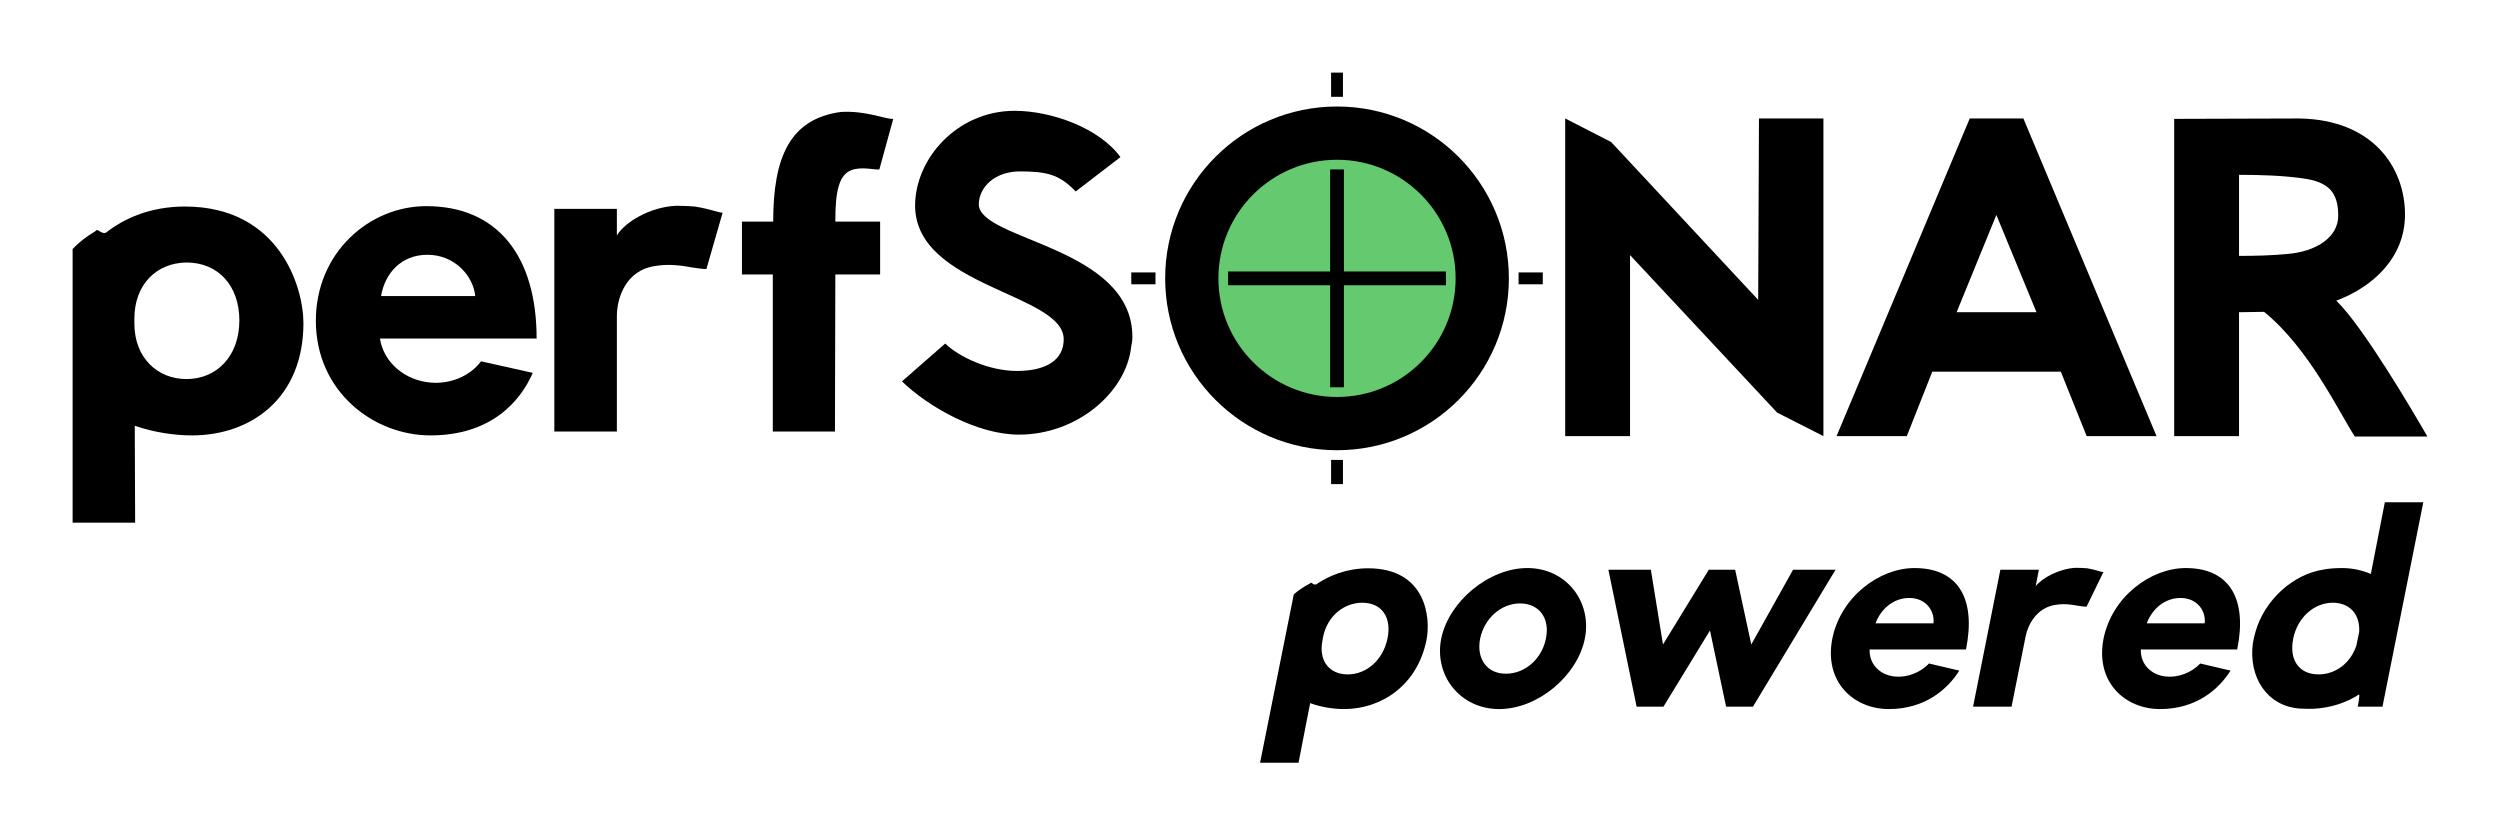
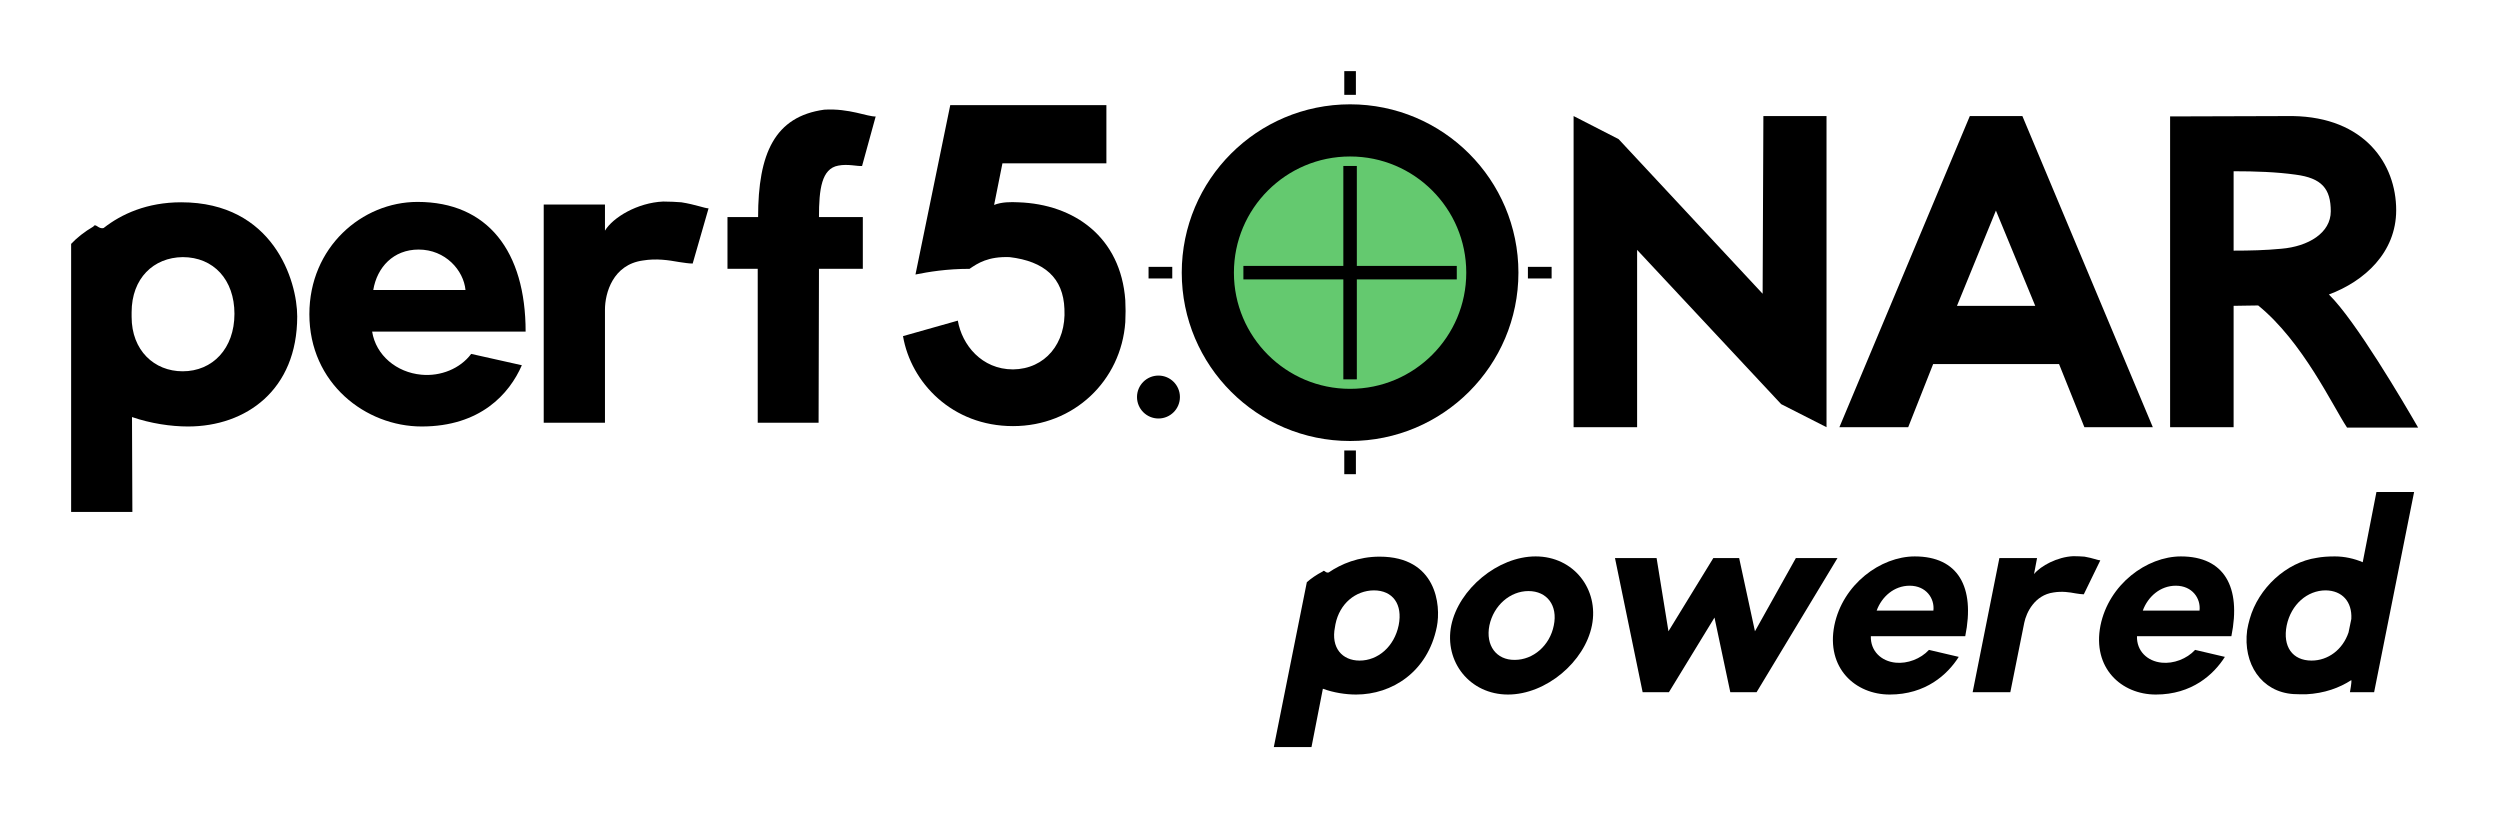
- <svg xmlns="http://www.w3.org/2000/svg" width="516.411mm" height="172.549mm" viewBox="0 0 516.411 172.549" version="1.1" id="svg8">
+ <svg xmlns="http://www.w3.org/2000/svg" width="527.213mm" height="172.549mm" viewBox="0 0 527.213 172.549" version="1.1" id="svg8">
  <defs id="defs2" />
-   <g id="layer4" style="display:inline" transform="translate(6.112114,-1.8065489e-6)">
+   <g id="layer4" style="display:inline" transform="translate(14.6448)">
    <circle transform="translate(187.5687,-139.5)" style="display:inline;opacity:1;fill:#31b63f;fill-opacity:0.75;fill-rule:nonzero;stroke:none;stroke-width:6;stroke-linecap:square;stroke-linejoin:miter;stroke-miterlimit:4;stroke-dasharray:none;stroke-dashoffset:0;stroke-opacity:1" id="path3715-3" cy="197.014" cx="82.479" r="30" />
  </g>
-   <g id="layer1" transform="translate(193.6808,-139.5)" style="display:inline">
+   <g id="layer1" transform="translate(202.2135,-139.5)" style="display:inline">
    <circle style="opacity:1;fill:none;fill-opacity:1;fill-rule:nonzero;stroke:#000000;stroke-width:11;stroke-linecap:square;stroke-linejoin:miter;stroke-miterlimit:4;stroke-dasharray:none;stroke-dashoffset:0;stroke-opacity:1" id="path3715" cy="197" cx="82.5" r="30" />
-     <path style="fill:none;fill-rule:evenodd;stroke:#000000;stroke-width:2.846;stroke-linecap:butt;stroke-linejoin:miter;stroke-miterlimit:4;stroke-dasharray:none;stroke-opacity:1" d="m 105,197 -45,0" id="path4522" />
-     <path style="fill:none;fill-rule:evenodd;stroke:#000000;stroke-width:2.846;stroke-linecap:butt;stroke-linejoin:miter;stroke-miterlimit:4;stroke-dasharray:none;stroke-opacity:1" d="m 82.5,219.5 0,-45" id="path4522-6" />
-     <path style="fill:none;fill-rule:evenodd;stroke:#000000;stroke-width:2.449;stroke-linecap:butt;stroke-linejoin:miter;stroke-miterlimit:4;stroke-dasharray:none;stroke-opacity:1" d="m 82.5,239.5 0,-5" id="path4522-6-7" />
-     <path style="fill:none;fill-rule:evenodd;stroke:#000000;stroke-width:2.449;stroke-linecap:butt;stroke-linejoin:miter;stroke-miterlimit:4;stroke-dasharray:none;stroke-opacity:1" d="M 82.5,159.5 82.5,154.5" id="path4522-6-7-3" />
-     <path style="fill:none;fill-rule:evenodd;stroke:#000000;stroke-width:2.449;stroke-linecap:butt;stroke-linejoin:miter;stroke-miterlimit:4;stroke-dasharray:none;stroke-opacity:1" d="m 40,197 5,0" id="path4522-6-7-3-5" />
-     <path style="fill:none;fill-rule:evenodd;stroke:#000000;stroke-width:2.449;stroke-linecap:butt;stroke-linejoin:miter;stroke-miterlimit:4;stroke-dasharray:none;stroke-opacity:1" d="M 120,197 125,197" id="path4522-6-7-3-5-6" />
-     <text xml:space="preserve" style="font-style:normal;font-variant:normal;font-weight:normal;font-stretch:normal;font-size:70.556px;line-height:125%;font-family:sans-serif;-inkscape-font-specification:'sans-serif, Normal';text-align:start;letter-spacing:0px;word-spacing:0px;writing-mode:lr-tb;text-anchor:start;fill:#000000;fill-opacity:1;stroke:none;stroke-width:0.265px;stroke-linecap:butt;stroke-linejoin:miter;stroke-opacity:1" x="310" y="219.5" id="text4725">
-       <tspan id="tspan4723" x="310" y="219.5" style="stroke-width:0.265px" />
+     <path style="fill:none;fill-rule:evenodd;stroke:#000000;stroke-width:2.846;stroke-linecap:butt;stroke-linejoin:miter;stroke-miterlimit:4;stroke-dasharray:none;stroke-opacity:1" d="m 105,197 h -45" id="path4522" />
+     <path style="fill:none;fill-rule:evenodd;stroke:#000000;stroke-width:2.846;stroke-linecap:butt;stroke-linejoin:miter;stroke-miterlimit:4;stroke-dasharray:none;stroke-opacity:1" d="m 82.5,219.5 v -45" id="path4522-6" />
+     <path style="fill:none;fill-rule:evenodd;stroke:#000000;stroke-width:2.45;stroke-linecap:butt;stroke-linejoin:miter;stroke-miterlimit:4;stroke-dasharray:none;stroke-opacity:1" d="m 82.5,239.5 v -5" id="path4522-6-7" />
+     <path style="fill:none;fill-rule:evenodd;stroke:#000000;stroke-width:2.449;stroke-linecap:butt;stroke-linejoin:miter;stroke-miterlimit:4;stroke-dasharray:none;stroke-opacity:1" d="M 82.5,159.5 V 154.5" id="path4522-6-7-3" />
+     <path style="fill:none;fill-rule:evenodd;stroke:#000000;stroke-width:2.449;stroke-linecap:butt;stroke-linejoin:miter;stroke-miterlimit:4;stroke-dasharray:none;stroke-opacity:1" d="m 40,197 h 5" id="path4522-6-7-3-5" />
+     <path style="fill:none;fill-rule:evenodd;stroke:#000000;stroke-width:2.45;stroke-linecap:butt;stroke-linejoin:miter;stroke-miterlimit:4;stroke-dasharray:none;stroke-opacity:1" d="M 120,197 H 125" id="path4522-6-7-3-5-6" />
+     <text xml:space="preserve" style="font-style:normal;font-variant:normal;font-weight:normal;font-stretch:normal;line-height:0%;font-family:sans-serif;-inkscape-font-specification:'sans-serif, Normal';text-align:start;letter-spacing:0px;word-spacing:0px;writing-mode:lr-tb;text-anchor:start;fill:#000000;fill-opacity:1;stroke:none;stroke-width:0.265px;stroke-linecap:butt;stroke-linejoin:miter;stroke-opacity:1" x="310" y="219.5" id="text4725">
+       <tspan id="tspan4723" x="310" y="219.5" style="font-size:70.555px;line-height:1.25;stroke-width:0.265px"> </tspan>
    </text>
  </g>
-   <g id="layer3" style="display:inline" transform="translate(5.960504,-8.0654894e-7)">
-     <g transform="translate(187.7203,-139.5)" style="font-style:normal;font-variant:normal;font-weight:normal;font-stretch:normal;font-size:79.729px;line-height:125%;font-family:'Rabbid Highway Sign II';-inkscape-font-specification:'Rabbid Highway Sign II, Normal';text-align:end;letter-spacing:0px;word-spacing:0px;writing-mode:lr-tb;text-anchor:end;display:inline;fill:#000000;fill-opacity:1;stroke:none;stroke-width:0.265px;stroke-linecap:butt;stroke-linejoin:miter;stroke-opacity:1" id="text4651-0">
-       <path d="m -165.924,206.319 0,-0.957 c 0,-7.176 4.624,-11.561 10.763,-11.64 6.538,0 10.923,4.784 10.923,11.959 0,7.335 -4.624,12.119 -10.923,12.119 -5.98,0 -10.763,-4.385 -10.763,-11.481 z m 10.444,-24.158 c -7.176,0 -12.597,2.472 -16.344,5.422 -1.116,0.319 -1.674,-1.116 -2.153,-0.319 -1.913,1.116 -3.508,2.392 -4.704,3.668 l 0,56.528 12.916,0 -0.08,-20.012 c 3.907,1.355 8.212,1.993 11.8,1.993 12.278,0 23.042,-7.734 23.042,-23.201 0,-7.495 -5.023,-24.078 -24.477,-24.078 z" style="font-style:normal;font-variant:normal;font-weight:normal;font-stretch:normal;font-size:79.729px;line-height:125%;font-family:'Rabbid Highway Sign II';-inkscape-font-specification:'Rabbid Highway Sign II, Normal';text-align:end;writing-mode:lr-tb;text-anchor:end" id="path3446" />
-       <path d="m -114.965,200.658 c 0.797,-4.784 4.226,-8.531 9.567,-8.531 5.661,0 9.488,4.385 9.886,8.531 l -19.454,0 z m 20.65,13.474 c -2.312,3.109 -6.458,4.784 -10.524,4.385 -5.182,-0.478 -9.567,-4.066 -10.365,-9.089 l 32.37,0 c 0,-16.903 -7.973,-27.347 -22.802,-27.347 -11.72,0 -22.802,9.567 -22.802,23.679 0,14.59 11.88,23.679 23.679,23.679 12.358,0 18.497,-6.857 21.128,-12.916 l -10.684,-2.392 z" style="font-style:normal;font-variant:normal;font-weight:normal;font-stretch:normal;font-size:79.729px;line-height:125%;font-family:'Rabbid Highway Sign II';-inkscape-font-specification:'Rabbid Highway Sign II, Normal';text-align:end;writing-mode:lr-tb;text-anchor:end" id="path3448" />
-       <path d="m -66.259,182.639 -12.916,0 0,46.004 12.916,0 0,-23.839 c 0,-3.508 1.674,-9.488 7.973,-10.365 2.87,-0.478 5.422,-0.08 7.654,0.319 1.116,0.159 2.073,0.319 2.87,0.319 l 3.349,-11.64 c -0.797,0 -2.711,-0.797 -5.74,-1.276 -1.116,-0.08 -2.392,-0.159 -3.827,-0.159 -5.422,0.239 -10.604,3.349 -12.278,6.139 l 0,-5.501 z" style="font-style:normal;font-variant:normal;font-weight:normal;font-stretch:normal;font-size:79.729px;line-height:125%;font-family:'Rabbid Highway Sign II';-inkscape-font-specification:'Rabbid Highway Sign II, Normal';text-align:end;writing-mode:lr-tb;text-anchor:end" id="path3450" />
-       <path d="m -33.965,185.27 -6.458,0 0,10.923 6.378,0 0,32.45 12.836,0 0.08,-32.45 9.249,0 0,-10.923 -9.249,0 c 0,-5.9 0.558,-10.205 4.066,-10.843 1.993,-0.399 3.986,0.159 5.023,0.08 l 2.87,-10.444 c -1.674,0.08 -5.581,-1.754 -10.843,-1.435 -10.444,1.435 -13.953,9.249 -13.953,22.643 z" style="font-style:normal;font-variant:normal;font-weight:normal;font-stretch:normal;font-size:79.729px;line-height:125%;font-family:'Rabbid Highway Sign II';-inkscape-font-specification:'Rabbid Highway Sign II, Normal';text-align:end;writing-mode:lr-tb;text-anchor:end" id="path3452" />
-       <path d="m 28.513,179.051 9.249,-7.096 c -4.385,-6.059 -14.351,-9.567 -21.846,-9.567 -11.88,0 -20.57,9.886 -20.57,19.613 0.08,16.823 30.696,18.098 30.696,27.586 0,4.305 -3.668,6.538 -9.647,6.538 -5.9,0 -12.039,-2.95 -14.83,-5.661 l -8.93,7.813 c 5.342,5.182 15.467,11.003 24.158,11.003 12.119,0 22.244,-8.85 23.201,-18.258 0.159,-0.638 0.239,-1.276 0.239,-1.913 0,-18.736 -31.732,-19.932 -31.732,-27.427 0.08,-3.588 3.349,-6.857 8.77,-6.777 4.704,0.08 7.654,0.319 11.242,4.146 z" style="font-style:normal;font-variant:normal;font-weight:normal;font-stretch:normal;font-size:79.729px;line-height:125%;font-family:'Rabbid Highway Sign II';-inkscape-font-specification:'Rabbid Highway Sign II, Normal';text-align:end;writing-mode:lr-tb;text-anchor:end" id="path3454" />
+   <g id="layer3" style="display:inline" transform="translate(14.49319)">
+     <g aria-label="perf5" id="text4651-0" style="font-style:normal;font-variant:normal;font-weight:normal;font-stretch:normal;line-height:0%;font-family:'Rabbid Highway Sign II';-inkscape-font-specification:'Rabbid Highway Sign II, Normal';text-align:end;letter-spacing:0px;word-spacing:0px;writing-mode:lr-tb;text-anchor:end;display:inline;fill:#000000;fill-opacity:1;stroke:none;stroke-width:0.265px;stroke-linecap:butt;stroke-linejoin:miter;stroke-opacity:1">
+       <path d="m 13.263,66.819 v -0.957 c 0,-7.176 4.624,-11.561 10.763,-11.64 6.538,0 10.923,4.784 10.923,11.959 0,7.335 -4.624,12.119 -10.923,12.119 -5.98,0 -10.763,-4.385 -10.763,-11.481 z M 23.708,42.661 c -7.176,0 -12.597,2.472 -16.344,5.422 C 6.247,48.401 5.689,46.966 5.211,47.763 3.297,48.88 1.703,50.155 0.507,51.431 v 56.528 H 13.423 l -0.08,-20.012 c 3.907,1.355 8.212,1.993 11.8,1.993 12.278,0 23.042,-7.734 23.042,-23.201 0,-7.495 -5.023,-24.078 -24.477,-24.078 z" style="font-style:normal;font-variant:normal;font-weight:normal;font-stretch:normal;font-size:79.729px;line-height:125%;font-family:'Rabbid Highway Sign II';-inkscape-font-specification:'Rabbid Highway Sign II, Normal';text-align:end;writing-mode:lr-tb;text-anchor:end" id="path991" />
+       <path d="m 64.222,61.158 c 0.797,-4.784 4.226,-8.531 9.567,-8.531 5.661,0 9.488,4.385 9.886,8.531 z m 20.65,13.474 c -2.312,3.109 -6.458,4.784 -10.524,4.385 -5.182,-0.478 -9.567,-4.066 -10.365,-9.089 h 32.37 c 0,-16.903 -7.973,-27.347 -22.802,-27.347 -11.72,0 -22.802,9.567 -22.802,23.679 0,14.59 11.88,23.679 23.679,23.679 12.358,0 18.497,-6.857 21.128,-12.916 z" style="font-style:normal;font-variant:normal;font-weight:normal;font-stretch:normal;font-size:79.729px;line-height:125%;font-family:'Rabbid Highway Sign II';-inkscape-font-specification:'Rabbid Highway Sign II, Normal';text-align:end;writing-mode:lr-tb;text-anchor:end" id="path993" />
+       <path d="m 113.085,43.139 h -12.916 v 46.004 h 12.916 V 65.304 c 0,-3.508 1.674,-9.488 7.973,-10.365 2.87,-0.478 5.422,-0.08 7.654,0.319 1.116,0.159 2.073,0.319 2.87,0.319 l 3.349,-11.64 c -0.797,0 -2.711,-0.797 -5.74,-1.276 -1.116,-0.08 -2.392,-0.159 -3.827,-0.159 -5.422,0.239 -10.604,3.349 -12.278,6.139 z" style="font-style:normal;font-variant:normal;font-weight:normal;font-stretch:normal;font-size:79.729px;line-height:125%;font-family:'Rabbid Highway Sign II';-inkscape-font-specification:'Rabbid Highway Sign II, Normal';text-align:end;writing-mode:lr-tb;text-anchor:end" id="path995" />
+       <path d="m 145.379,45.77 h -6.458 v 10.923 h 6.378 v 32.45 h 12.836 l 0.08,-32.45 h 9.249 V 45.77 h -9.249 c 0,-5.9 0.558,-10.205 4.066,-10.843 1.993,-0.399 3.986,0.159 5.023,0.08 l 2.87,-10.444 c -1.674,0.08 -5.581,-1.754 -10.843,-1.435 -10.444,1.435 -13.953,9.249 -13.953,22.643 z" style="font-style:normal;font-variant:normal;font-weight:normal;font-stretch:normal;font-size:79.729px;line-height:125%;font-family:'Rabbid Highway Sign II';-inkscape-font-specification:'Rabbid Highway Sign II, Normal';text-align:end;writing-mode:lr-tb;text-anchor:end" id="path997" />
+       <path d="m 199.137,77.901 c -6.617,0 -10.763,-5.182 -11.64,-10.285 l -11.561,3.269 c 1.674,9.807 10.365,18.975 23.201,18.975 12.836,0 22.802,-9.567 23.679,-21.925 0.08,-1.595 0.08,-3.109 0,-4.624 -0.957,-13.235 -10.684,-20.251 -22.563,-20.65 -1.595,-0.08 -3.508,-0.08 -5.103,0.558 l 1.754,-8.77 h 21.925 v -12.278 h -32.928 l -7.335,35.719 c 2.791,-0.558 6.538,-1.196 11.401,-1.196 1.754,-1.196 3.907,-2.631 8.451,-2.472 7.335,0.877 11.322,4.385 11.561,10.923 0.399,7.255 -4.066,12.677 -10.843,12.757 z" style="font-style:normal;font-variant:normal;font-weight:normal;font-stretch:normal;font-size:79.729px;line-height:125%;font-family:'Rabbid Highway Sign II';-inkscape-font-specification:'Rabbid Highway Sign II, Normal';text-align:end;writing-mode:lr-tb;text-anchor:end" id="path999" />
    </g>
-     <g style="font-style:normal;font-variant:normal;font-weight:normal;font-stretch:normal;font-size:88.9px;line-height:125%;font-family:sans-serif;-inkscape-font-specification:'sans-serif, Normal';text-align:start;letter-spacing:0px;word-spacing:0px;writing-mode:lr-tb;text-anchor:start;display:inline;fill:#000000;fill-opacity:1;stroke:none;stroke-width:0.265px;stroke-linecap:butt;stroke-linejoin:miter;stroke-opacity:1" id="text4651">
-       <path d="m 317.356,90.089 13.394,0 0,-37.392 30.376,32.529 9.567,4.863 0,-65.616 -13.315,0 -0.159,37.472 -30.376,-32.609 -9.488,-4.863 0,65.616 z" style="font-style:normal;font-variant:normal;font-weight:normal;font-stretch:normal;font-size:79.728px;font-family:'Rabbid Highway Sign II';-inkscape-font-specification:'Rabbid Highway Sign II, Normal';text-align:start;writing-mode:lr-tb;text-anchor:start;stroke-width:0.265px" id="path3439" />
-       <path d="m 411.997,24.473 -11.082,0 -27.506,65.616 14.51,0 5.262,-13.315 26.549,0 5.342,13.315 14.431,0 -27.506,-65.616 z m 2.711,40.023 -16.504,0 8.212,-20.091 8.292,20.091 z" style="font-style:normal;font-variant:normal;font-weight:normal;font-stretch:normal;font-size:79.728px;font-family:'Rabbid Highway Sign II';-inkscape-font-specification:'Rabbid Highway Sign II, Normal';text-align:start;writing-mode:lr-tb;text-anchor:start;stroke-width:0.265px" id="path3441" />
-       <path d="m 443.149,24.553 0,65.536 13.394,0 0,-25.593 c 1.515,0 3.349,-0.08 5.182,-0.08 9.408,7.654 15.627,21.048 18.736,25.752 l 14.989,0 c -3.03,-5.262 -13.235,-22.643 -18.816,-28.064 7.494,-2.79 14.192,-8.85 14.192,-17.779 0,-9.727 -6.617,-19.613 -21.845,-19.852 l -25.832,0.08 z m 13.394,28.303 0,-16.743 c 4.624,0 9.089,0.159 13.075,0.718 5.501,0.718 7.415,2.95 7.415,7.734 0,4.544 -4.704,7.415 -10.444,7.893 -3.269,0.319 -6.697,0.399 -10.046,0.399 z" style="font-style:normal;font-variant:normal;font-weight:normal;font-stretch:normal;font-size:79.728px;font-family:'Rabbid Highway Sign II';-inkscape-font-specification:'Rabbid Highway Sign II, Normal';text-align:start;writing-mode:lr-tb;text-anchor:start;stroke-width:0.265px" id="path3443" />
+     <g aria-label="NAR" id="text4651" style="font-style:normal;font-variant:normal;font-weight:normal;font-stretch:normal;line-height:0%;font-family:sans-serif;-inkscape-font-specification:'sans-serif, Normal';text-align:start;letter-spacing:0px;word-spacing:0px;writing-mode:lr-tb;text-anchor:start;display:inline;fill:#000000;fill-opacity:1;stroke:none;stroke-width:0.265px;stroke-linecap:butt;stroke-linejoin:miter;stroke-opacity:1">
+       <path d="m 317.356,90.089 h 13.394 V 52.697 l 30.376,32.529 9.567,4.863 V 24.473 h -13.315 l -0.159,37.472 -30.376,-32.609 -9.488,-4.863 z" style="font-style:normal;font-variant:normal;font-weight:normal;font-stretch:normal;font-size:79.728px;line-height:1.25;font-family:'Rabbid Highway Sign II';-inkscape-font-specification:'Rabbid Highway Sign II, Normal';text-align:start;writing-mode:lr-tb;text-anchor:start;stroke-width:0.265px" id="path1002" />
+       <path d="M 411.997,24.473 H 400.915 L 373.409,90.089 h 14.51 l 5.262,-13.315 h 26.549 l 5.342,13.315 h 14.431 z m 2.711,40.023 h -16.504 l 8.212,-20.091 z" style="font-style:normal;font-variant:normal;font-weight:normal;font-stretch:normal;font-size:79.728px;line-height:1.25;font-family:'Rabbid Highway Sign II';-inkscape-font-specification:'Rabbid Highway Sign II, Normal';text-align:start;writing-mode:lr-tb;text-anchor:start;stroke-width:0.265px" id="path1004" />
+       <path d="M 443.149,24.553 V 90.089 h 13.394 V 64.496 c 1.515,0 3.349,-0.08 5.182,-0.08 9.408,7.654 15.627,21.048 18.736,25.752 h 14.989 C 492.421,84.907 482.216,67.526 476.635,62.105 c 7.494,-2.79 14.192,-8.85 14.192,-17.779 0,-9.727 -6.617,-19.613 -21.845,-19.852 z m 13.394,28.303 V 36.113 c 4.624,0 9.089,0.159 13.075,0.718 5.501,0.718 7.415,2.95 7.415,7.734 0,4.544 -4.704,7.415 -10.444,7.893 -3.269,0.319 -6.697,0.399 -10.046,0.399 z" style="font-style:normal;font-variant:normal;font-weight:normal;font-stretch:normal;font-size:79.728px;line-height:1.25;font-family:'Rabbid Highway Sign II';-inkscape-font-specification:'Rabbid Highway Sign II, Normal';text-align:start;writing-mode:lr-tb;text-anchor:start;stroke-width:0.265px" id="path1006" />
    </g>
+     <circle style="fill:#000000;fill-opacity:1;fill-rule:evenodd;stroke-width:0.265" id="path166" cx="229.81" cy="83.729" r="4.526" />
  </g>
-   <g id="layer2" style="display:inline" transform="translate(8.832844,14.99999)">
-     <g style="font-style:normal;font-variant:normal;font-weight:normal;font-stretch:normal;font-size:69.144px;line-height:125%;font-family:sans-serif;-inkscape-font-specification:'sans-serif, Normal';text-align:start;letter-spacing:0px;word-spacing:0px;writing-mode:lr-tb;text-anchor:start;fill:#000000;fill-opacity:1;stroke:none;stroke-width:0.265px;stroke-linecap:butt;stroke-linejoin:miter;stroke-opacity:1" id="text4651-0-4">
-       <path d="m 264.349,117.247 0.098,-0.588 c 0.883,-4.413 4.266,-7.11 8.091,-7.159 4.021,0 6.13,2.942 5.247,7.355 -0.932,4.511 -4.364,7.453 -8.238,7.453 -3.678,0 -6.08,-2.697 -5.198,-7.061 z m 9.415,-14.858 c -4.413,0 -8.091,1.52 -10.739,3.334 -0.736,0.196 -0.883,-0.686 -1.275,-0.196 -1.324,0.687 -2.452,1.471 -3.334,2.256 l -6.963,34.767 7.944,0 2.403,-12.308 c 2.256,0.834 4.806,1.226 7.012,1.226 7.552,0 15.103,-4.756 17.016,-14.27 0.932,-4.609 -0.098,-14.809 -12.063,-14.809 z" style="font-style:italic;font-variant:normal;font-weight:normal;font-stretch:normal;font-size:49.036px;font-family:'Rabbid Highway Sign II';-inkscape-font-specification:'Rabbid Highway Sign II, Normal';text-align:end;writing-mode:lr-tb;text-anchor:end;stroke-width:0.265px" id="path3424" />
-       <path d="m 296.915,116.903 c 0.883,-4.217 4.364,-7.257 8.238,-7.257 3.923,0 6.228,3.04 5.345,7.257 -0.834,4.217 -4.315,7.257 -8.238,7.257 -3.874,0.049 -6.179,-3.04 -5.345,-7.257 z m -8.042,0 c -1.52,7.65 3.923,14.564 11.965,14.564 8.042,0 16.182,-6.914 17.702,-14.564 1.52,-7.601 -3.825,-14.564 -11.867,-14.564 -7.993,0 -16.231,6.914 -17.8,14.564 z" style="font-style:italic;font-variant:normal;font-weight:normal;font-stretch:normal;font-size:49.036px;font-family:'Rabbid Highway Sign II';-inkscape-font-specification:'Rabbid Highway Sign II, Normal';text-align:end;writing-mode:lr-tb;text-anchor:end;stroke-width:0.265px" id="path3426" />
-       <path d="m 334.776,130.977 9.611,-15.741 3.334,15.741 5.541,0 17.065,-28.294 -8.777,0 -8.63,15.446 -3.334,-15.446 -5.443,0 -9.464,15.446 -2.501,-15.446 -8.777,0 5.835,28.294 5.541,0 z" style="font-style:italic;font-variant:normal;font-weight:normal;font-stretch:normal;font-size:49.036px;font-family:'Rabbid Highway Sign II';-inkscape-font-specification:'Rabbid Highway Sign II, Normal';text-align:end;writing-mode:lr-tb;text-anchor:end;stroke-width:0.265px" id="path3428" />
-       <path d="m 378.586,113.765 c 1.079,-2.942 3.678,-5.247 6.963,-5.247 3.482,0 5.296,2.697 5.002,5.247 l -11.965,0 z m 11.033,8.287 c -1.765,1.912 -4.56,2.942 -7.012,2.697 -3.089,-0.294 -5.345,-2.501 -5.247,-5.59 l 19.909,0 c 2.109,-10.396 -1.52,-16.819 -10.641,-16.819 -7.208,0 -15.201,5.884 -16.966,14.564 -1.765,8.974 4.413,14.564 11.671,14.564 7.601,0 12.21,-4.217 14.564,-7.944 l -6.277,-1.471 z" style="font-style:italic;font-variant:normal;font-weight:normal;font-stretch:normal;font-size:49.036px;font-family:'Rabbid Highway Sign II';-inkscape-font-specification:'Rabbid Highway Sign II, Normal';text-align:end;writing-mode:lr-tb;text-anchor:end;stroke-width:0.265px" id="path3430" />
-       <path d="m 412.316,102.683 -7.944,0 -5.639,28.294 7.944,0 2.942,-14.662 c 0.441,-2.158 2.207,-5.835 6.179,-6.375 1.814,-0.294 3.334,-0.049 4.658,0.196 0.686,0.098 1.226,0.196 1.716,0.196 l 3.482,-7.159 c -0.49,0 -1.569,-0.49 -3.334,-0.785 -0.687,-0.049 -1.471,-0.098 -2.354,-0.098 -3.383,0.147 -6.914,2.06 -8.287,3.776 l 0.637,-3.383 z" style="font-style:italic;font-variant:normal;font-weight:normal;font-stretch:normal;font-size:49.036px;font-family:'Rabbid Highway Sign II';-inkscape-font-specification:'Rabbid Highway Sign II, Normal';text-align:end;writing-mode:lr-tb;text-anchor:end;stroke-width:0.265px" id="path3432" />
-       <path d="m 434.613,113.765 c 1.079,-2.942 3.678,-5.247 6.963,-5.247 3.482,0 5.296,2.697 5.002,5.247 l -11.965,0 z m 11.033,8.287 c -1.765,1.912 -4.56,2.942 -7.012,2.697 -3.089,-0.294 -5.345,-2.501 -5.247,-5.59 l 19.909,0 c 2.109,-10.396 -1.52,-16.819 -10.641,-16.819 -7.208,0 -15.201,5.884 -16.966,14.564 -1.765,8.974 4.413,14.564 11.671,14.564 7.601,0 12.21,-4.217 14.564,-7.944 l -6.277,-1.471 z" style="font-style:italic;font-variant:normal;font-weight:normal;font-stretch:normal;font-size:49.036px;font-family:'Rabbid Highway Sign II';-inkscape-font-specification:'Rabbid Highway Sign II, Normal';text-align:end;writing-mode:lr-tb;text-anchor:end;stroke-width:0.265px" id="path3434" />
-       <path d="m 464.862,116.903 c 0.932,-4.462 4.364,-7.404 8.238,-7.404 3.433,0.049 5.59,2.354 5.394,6.031 l -0.588,2.844 c -1.226,3.629 -4.315,5.933 -7.797,5.933 -4.021,0 -6.13,-2.942 -5.247,-7.404 z m 26.872,-28.147 -7.944,0 -2.893,14.809 c -1.814,-0.785 -3.874,-1.226 -5.884,-1.226 -1.422,0 -2.795,0.098 -3.776,0.294 -6.473,0.932 -12.357,6.424 -14.171,12.896 -0.245,0.785 -0.392,1.569 -0.539,2.354 -0.932,7.061 2.991,13.044 9.758,13.485 0.932,0.049 1.814,0.049 2.648,0.049 3.923,-0.196 7.061,-1.373 9.562,-2.991 0.098,0.539 -0.245,2.207 -0.294,2.55 l 5.1,0 8.434,-42.22 z" style="font-style:italic;font-variant:normal;font-weight:normal;font-stretch:normal;font-size:49.036px;font-family:'Rabbid Highway Sign II';-inkscape-font-specification:'Rabbid Highway Sign II, Normal';text-align:end;writing-mode:lr-tb;text-anchor:end;stroke-width:0.265px" id="path3436" />
+   <g id="layer2" style="display:inline" transform="translate(17.36553,15.00001)">
+     <g aria-label="powered" id="text4651-0-4" style="font-style:normal;font-variant:normal;font-weight:normal;font-stretch:normal;line-height:0%;font-family:sans-serif;-inkscape-font-specification:'sans-serif, Normal';text-align:start;letter-spacing:0px;word-spacing:0px;writing-mode:lr-tb;text-anchor:start;fill:#000000;fill-opacity:1;stroke:none;stroke-width:0.265px;stroke-linecap:butt;stroke-linejoin:miter;stroke-opacity:1">
+       <path d="m 264.158,117.247 0.098,-0.588 c 0.883,-4.413 4.266,-7.11 8.091,-7.159 4.021,0 6.13,2.942 5.247,7.355 -0.932,4.511 -4.364,7.453 -8.238,7.453 -3.678,0 -6.08,-2.697 -5.198,-7.061 z m 9.415,-14.858 c -4.413,0 -8.091,1.52 -10.739,3.334 -0.736,0.196 -0.883,-0.687 -1.275,-0.196 -1.324,0.686 -2.452,1.471 -3.334,2.256 l -6.963,34.767 h 7.944 l 2.403,-12.308 c 2.256,0.834 4.806,1.226 7.012,1.226 7.552,0 15.103,-4.756 17.016,-14.27 0.932,-4.609 -0.098,-14.809 -12.063,-14.809 z" style="font-style:italic;font-variant:normal;font-weight:normal;font-stretch:normal;font-size:49.036px;line-height:1.25;font-family:'Rabbid Highway Sign II';-inkscape-font-specification:'Rabbid Highway Sign II, Normal';text-align:end;writing-mode:lr-tb;text-anchor:end;stroke-width:0.265px" id="path1009" />
+       <path d="m 296.723,116.903 c 0.883,-4.217 4.364,-7.257 8.238,-7.257 3.923,0 6.228,3.04 5.345,7.257 -0.834,4.217 -4.315,7.257 -8.238,7.257 -3.874,0.049 -6.179,-3.04 -5.345,-7.257 z m -8.042,0 c -1.52,7.65 3.923,14.564 11.965,14.564 8.042,0 16.182,-6.914 17.702,-14.564 1.52,-7.601 -3.825,-14.564 -11.867,-14.564 -7.993,0 -16.231,6.914 -17.8,14.564 z" style="font-style:italic;font-variant:normal;font-weight:normal;font-stretch:normal;font-size:49.036px;line-height:1.25;font-family:'Rabbid Highway Sign II';-inkscape-font-specification:'Rabbid Highway Sign II, Normal';text-align:end;writing-mode:lr-tb;text-anchor:end;stroke-width:0.265px" id="path1011" />
+       <path d="m 334.584,130.977 9.611,-15.741 3.334,15.741 h 5.541 l 17.065,-28.294 h -8.777 l -8.63,15.446 -3.334,-15.446 h -5.443 l -9.464,15.446 -2.501,-15.446 h -8.777 l 5.835,28.294 z" style="font-style:italic;font-variant:normal;font-weight:normal;font-stretch:normal;font-size:49.036px;line-height:1.25;font-family:'Rabbid Highway Sign II';-inkscape-font-specification:'Rabbid Highway Sign II, Normal';text-align:end;writing-mode:lr-tb;text-anchor:end;stroke-width:0.265px" id="path1013" />
+       <path d="m 378.394,113.765 c 1.079,-2.942 3.678,-5.247 6.963,-5.247 3.482,0 5.296,2.697 5.002,5.247 z m 11.033,8.287 c -1.765,1.912 -4.56,2.942 -7.012,2.697 -3.089,-0.294 -5.345,-2.501 -5.247,-5.59 h 19.909 c 2.109,-10.396 -1.52,-16.819 -10.641,-16.819 -7.208,0 -15.201,5.884 -16.966,14.564 -1.765,8.974 4.413,14.564 11.671,14.564 7.601,0 12.21,-4.217 14.564,-7.944 z" style="font-style:italic;font-variant:normal;font-weight:normal;font-stretch:normal;font-size:49.036px;line-height:1.25;font-family:'Rabbid Highway Sign II';-inkscape-font-specification:'Rabbid Highway Sign II, Normal';text-align:end;writing-mode:lr-tb;text-anchor:end;stroke-width:0.265px" id="path1015" />
+       <path d="m 412.22,102.683 h -7.944 l -5.639,28.294 h 7.944 l 2.942,-14.662 c 0.441,-2.158 2.207,-5.835 6.179,-6.375 1.814,-0.294 3.334,-0.049 4.658,0.196 0.687,0.098 1.226,0.196 1.716,0.196 l 3.482,-7.159 c -0.49,0 -1.569,-0.49 -3.334,-0.785 -0.686,-0.049 -1.471,-0.098 -2.354,-0.098 -3.383,0.147 -6.914,2.06 -8.287,3.776 z" style="font-style:italic;font-variant:normal;font-weight:normal;font-stretch:normal;font-size:49.036px;line-height:1.25;font-family:'Rabbid Highway Sign II';-inkscape-font-specification:'Rabbid Highway Sign II, Normal';text-align:end;writing-mode:lr-tb;text-anchor:end;stroke-width:0.265px" id="path1017" />
+       <path d="m 434.518,113.765 c 1.079,-2.942 3.678,-5.247 6.963,-5.247 3.482,0 5.296,2.697 5.002,5.247 z m 11.033,8.287 c -1.765,1.912 -4.56,2.942 -7.012,2.697 -3.089,-0.294 -5.345,-2.501 -5.247,-5.59 h 19.909 c 2.109,-10.396 -1.52,-16.819 -10.641,-16.819 -7.208,0 -15.201,5.884 -16.966,14.564 -1.765,8.974 4.413,14.564 11.671,14.564 7.601,0 12.21,-4.217 14.564,-7.944 z" style="font-style:italic;font-variant:normal;font-weight:normal;font-stretch:normal;font-size:49.036px;line-height:1.25;font-family:'Rabbid Highway Sign II';-inkscape-font-specification:'Rabbid Highway Sign II, Normal';text-align:end;writing-mode:lr-tb;text-anchor:end;stroke-width:0.265px" id="path1019" />
+       <path d="m 464.862,116.903 c 0.932,-4.462 4.364,-7.404 8.238,-7.404 3.433,0.049 5.59,2.354 5.394,6.031 l -0.588,2.844 c -1.226,3.629 -4.315,5.933 -7.797,5.933 -4.021,0 -6.13,-2.942 -5.247,-7.404 z m 26.872,-28.147 h -7.944 l -2.893,14.809 c -1.814,-0.785 -3.874,-1.226 -5.884,-1.226 -1.422,0 -2.795,0.098 -3.776,0.294 -6.473,0.932 -12.357,6.424 -14.171,12.896 -0.245,0.785 -0.392,1.569 -0.539,2.354 -0.932,7.061 2.991,13.044 9.758,13.485 0.932,0.049 1.814,0.049 2.648,0.049 3.923,-0.196 7.061,-1.373 9.562,-2.991 0.098,0.539 -0.245,2.207 -0.294,2.55 h 5.1 z" style="font-style:italic;font-variant:normal;font-weight:normal;font-stretch:normal;font-size:49.036px;line-height:1.25;font-family:'Rabbid Highway Sign II';-inkscape-font-specification:'Rabbid Highway Sign II, Normal';text-align:end;writing-mode:lr-tb;text-anchor:end;stroke-width:0.265px" id="path1021" />
    </g>
-     <text xml:space="preserve" style="font-style:normal;font-variant:normal;font-weight:normal;font-stretch:normal;font-size:70.556px;line-height:125%;font-family:sans-serif;-inkscape-font-specification:'sans-serif, Normal';text-align:start;letter-spacing:0px;word-spacing:0px;writing-mode:lr-tb;text-anchor:start;fill:#000000;fill-opacity:1;stroke:none;stroke-width:0.265px;stroke-linecap:butt;stroke-linejoin:miter;stroke-opacity:1" x="363.988" y="-165.556" id="text6229">
-       <tspan id="tspan6227" x="363.988" y="-165.556" style="stroke-width:0.265px" />
+     <text xml:space="preserve" style="font-style:normal;font-variant:normal;font-weight:normal;font-stretch:normal;line-height:0%;font-family:sans-serif;-inkscape-font-specification:'sans-serif, Normal';text-align:start;letter-spacing:0px;word-spacing:0px;writing-mode:lr-tb;text-anchor:start;fill:#000000;fill-opacity:1;stroke:none;stroke-width:0.265px;stroke-linecap:butt;stroke-linejoin:miter;stroke-opacity:1" x="363.988" y="-165.556" id="text6229">
+       <tspan id="tspan6227" x="363.988" y="-165.556" style="font-size:70.555px;line-height:1.25;stroke-width:0.265px"> </tspan>
    </text>
-     <text xml:space="preserve" style="font-style:normal;font-variant:normal;font-weight:normal;font-stretch:normal;font-size:70.556px;line-height:125%;font-family:sans-serif;-inkscape-font-specification:'sans-serif, Normal';text-align:start;letter-spacing:0px;word-spacing:0px;writing-mode:lr-tb;text-anchor:start;fill:#000000;fill-opacity:1;stroke:none;stroke-width:0.265px;stroke-linecap:butt;stroke-linejoin:miter;stroke-opacity:1" x="557.348" y="80" id="text842">
-       <tspan id="tspan840" x="557.348" y="80" style="stroke-width:0.265px" />
+     <text xml:space="preserve" style="font-style:normal;font-variant:normal;font-weight:normal;font-stretch:normal;line-height:0%;font-family:sans-serif;-inkscape-font-specification:'sans-serif, Normal';text-align:start;letter-spacing:0px;word-spacing:0px;writing-mode:lr-tb;text-anchor:start;fill:#000000;fill-opacity:1;stroke:none;stroke-width:0.265px;stroke-linecap:butt;stroke-linejoin:miter;stroke-opacity:1" x="557.348" y="80" id="text842">
+       <tspan id="tspan840" x="557.348" y="80" style="font-size:70.555px;line-height:1.25;stroke-width:0.265px"> </tspan>
    </text>
-     <text xml:space="preserve" style="font-style:normal;font-variant:normal;font-weight:normal;font-stretch:normal;font-size:70.556px;line-height:125%;font-family:sans-serif;-inkscape-font-specification:'sans-serif, Normal';text-align:start;letter-spacing:0px;word-spacing:0px;writing-mode:lr-tb;text-anchor:start;fill:#000000;fill-opacity:1;stroke:none;stroke-width:0.265px;stroke-linecap:butt;stroke-linejoin:miter;stroke-opacity:1" x="403.326" y="-263.632" id="text846">
-       <tspan id="tspan844" x="403.326" y="-263.632" style="stroke-width:0.265px" />
+     <text xml:space="preserve" style="font-style:normal;font-variant:normal;font-weight:normal;font-stretch:normal;line-height:0%;font-family:sans-serif;-inkscape-font-specification:'sans-serif, Normal';text-align:start;letter-spacing:0px;word-spacing:0px;writing-mode:lr-tb;text-anchor:start;fill:#000000;fill-opacity:1;stroke:none;stroke-width:0.265px;stroke-linecap:butt;stroke-linejoin:miter;stroke-opacity:1" x="403.326" y="-263.632" id="text846">
+       <tspan id="tspan844" x="403.326" y="-263.632" style="font-size:70.555px;line-height:1.25;stroke-width:0.265px"> </tspan>
    </text>
  </g>
</svg>
